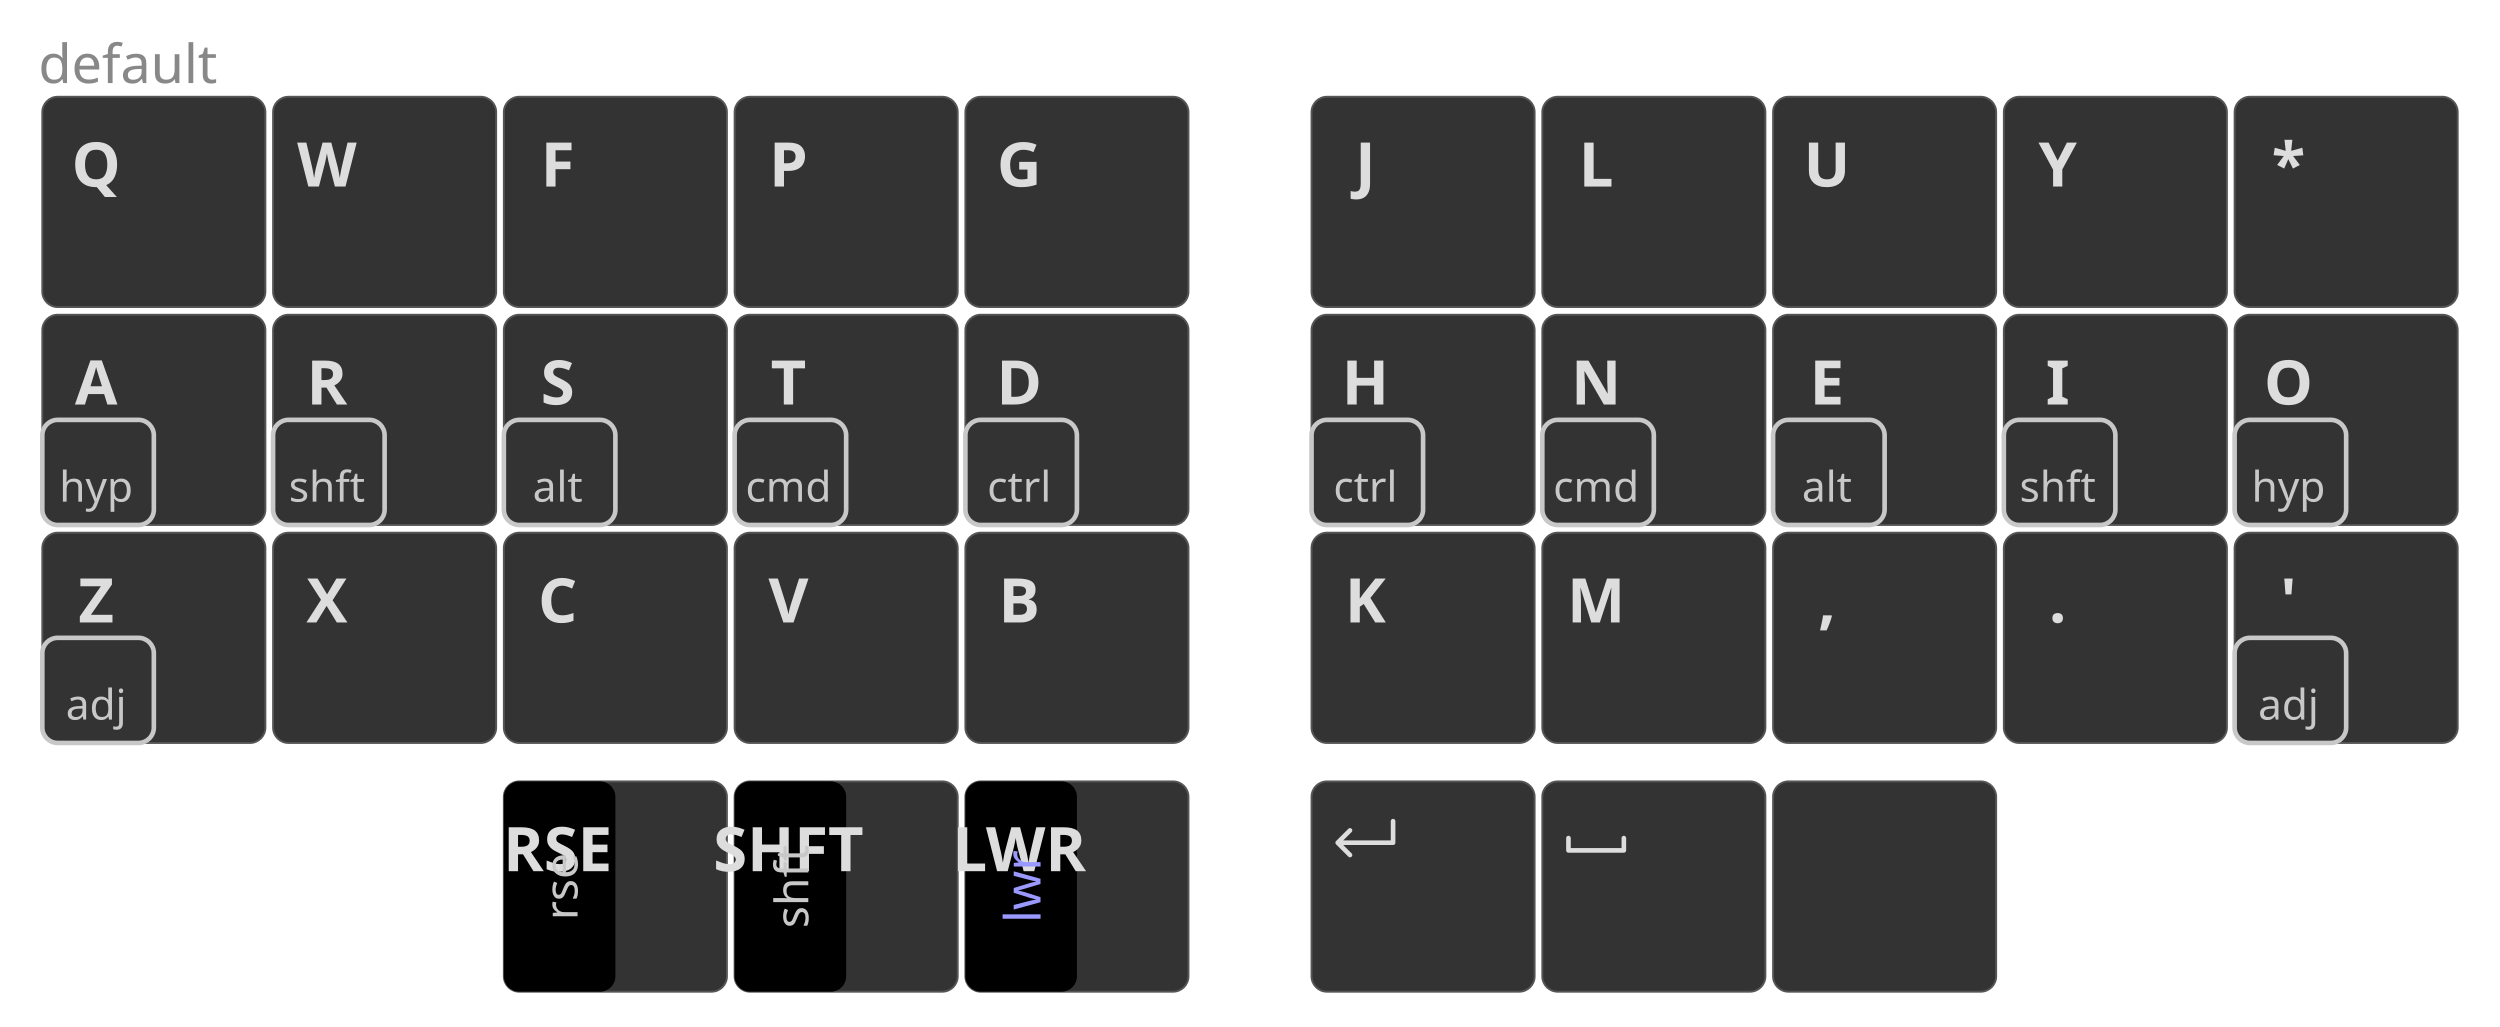
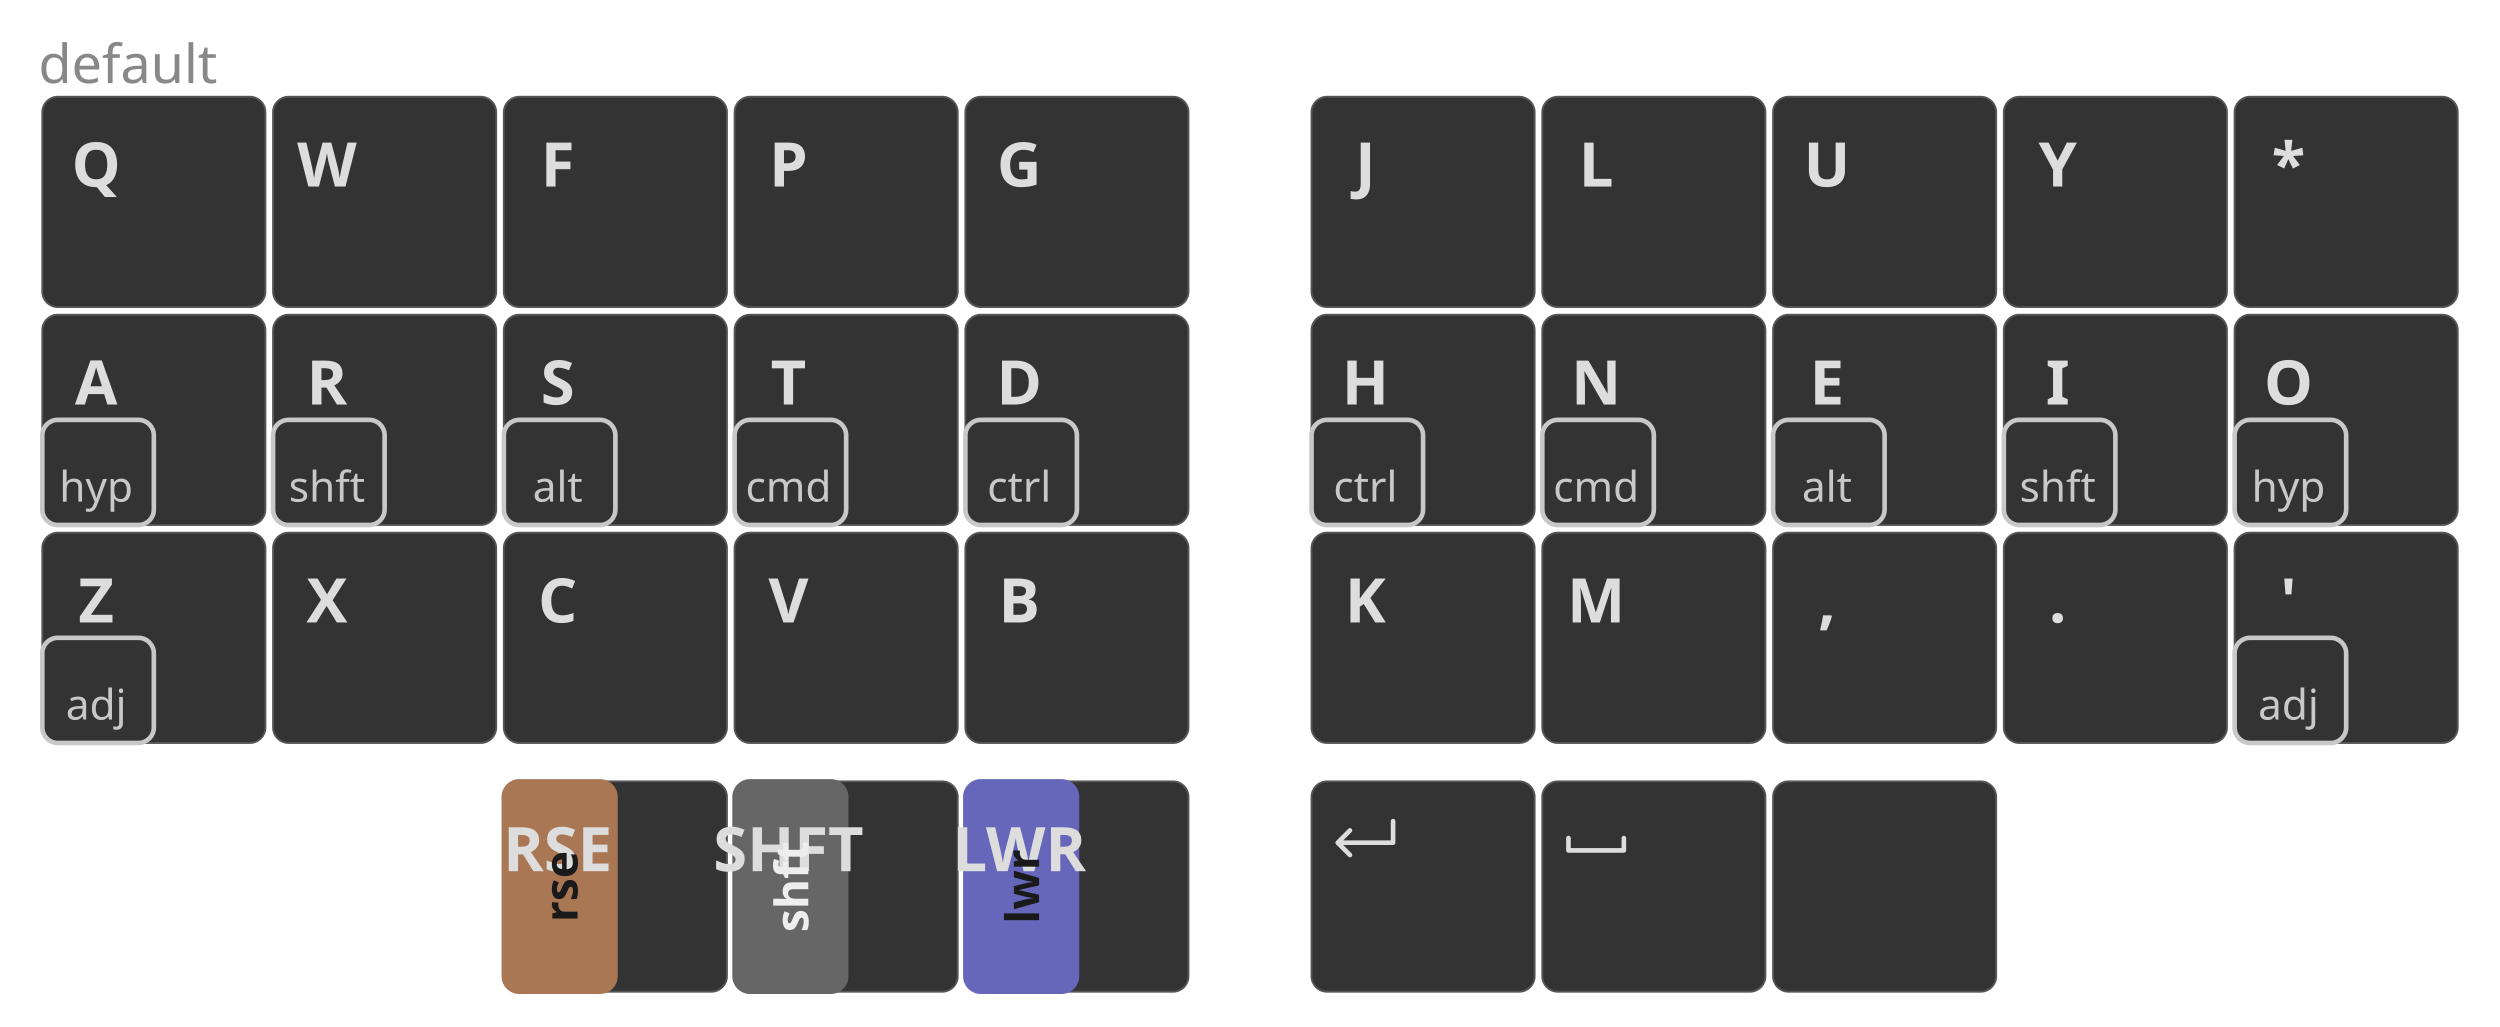
<svg xmlns="http://www.w3.org/2000/svg" class="keymap" width="650" height="267" viewBox="-10 -24 650.0 266.68">
  <style>svg.keymap { background: #1e1e2e; font-family: sans-serif; }
    rect.keycap { fill: #333333; stroke: #555555; stroke-width: 0.5px; }
    text { fill: #c8c8c8; text-anchor: middle; dominant-baseline: central; }
    text.base { font-size: 16px; font-weight: 600; fill: #dddddd; }
    text.hold { font-size: 11px; }
    text.sym { font-size: 13px; fill: #9999ff; }
    text.num { font-size: 13px; fill: #ee9944; }
    text.oneshot { font-size: 12px; font-weight: 600; }
    use.glyph { fill: none; stroke: #c8c8c8; stroke-width: 2.5px;
                stroke-linecap: round; stroke-linejoin: round; }
    use.glyph.base { stroke: #dddddd; stroke-width: 3px; }
    use.glyph.sym { stroke: #9999ff; }
    use.glyph.num { stroke: #ee9944; }
    rect.hold-box { stroke-width: 1.2px; }
    rect.hold-box.tap-preferred.mod { fill: none; stroke: #c8c8c8; }
    rect.hold-box.tap-preferred.sym { fill: none; stroke: #9999ff; }
    rect.hold-box.tap-preferred.nav { fill: none; stroke: #ee9944; }
    rect.hold-box.hold-preferred.mod { fill: #666666; stroke: #666666; }
    rect.hold-box.hold-preferred.sym { fill: #6666bb; stroke: #6666bb; }
    rect.hold-box.hold-preferred.nav { fill: #aa7755; stroke: #aa7755; }
    rect.hold-box.oneshot.mod { fill: #666666; stroke: #666666; }
    rect.hold-box.oneshot.sym { fill: #6666bb; stroke: #6666bb; }
    rect.hold-box.oneshot.nav { fill: #aa7755; stroke: #aa7755; }
    text.hold.hold-preferred.mod, text.oneshot.mod { fill: #eeeeee; font-weight: 700; }
    text.hold.hold-preferred.sym, text.oneshot.sym,
    text.hold.hold-preferred.nav, text.oneshot.nav { fill: #1a1a1a; font-weight: 700; }
    text.hold.tap-preferred { fill: #c8c8c8; }
    text.title { font-size: 14px; fill: #888888; text-anchor: start; }</style>
  <defs>
    <path id="glyph_backspace" class="symbol" transform="scale(0.4) translate(-24,-30)" d="M22,19l10,10 M22,29l10-10 M6,24l10,13h26v-26h-26z" />
    <path id="glyph_delete-word" class="symbol" transform="scale(0.4) translate(-24,-30)" d="M22,19l10,10 M22,29l10-10 M6,24l10,13h26v-26h-26z M6,17l-6,7,6,7" />
    <path id="glyph_return" class="symbol" transform="scale(0.4) translate(-24,-30)" d="M42,13V27H6 m8-8l-8,8l8,8" />
    <path id="glyph_space" class="symbol" transform="scale(0.4) translate(-24,-30)" d="M42,24V32H6V24" />
    <path id="glyph_escape" class="symbol" transform="scale(0.4) translate(-24,-30)" d="M24,24l-18-18 m0,10v-10h10 M24,6A18,18,0,1,1,6,24" />
    <path id="glyph_up" class="symbol" transform="scale(0.4) translate(-24,-30)" d="M24,42v-36 m-8,6l8-8l8,8" />
    <path id="glyph_down" class="symbol" transform="scale(0.4) translate(-24,-30)" d="M24,6v36 m-8,-6l8,8l8-8" />
    <path id="glyph_left" class="symbol" transform="scale(0.4) translate(-24,-30)" d="M42,24h-36 m6-8l-8,8l8,8" />
    <path id="glyph_right" class="symbol" transform="scale(0.4) translate(-24,-30)" d="M6,24h36 m-6-8l8,8l-8,8" />
    <path id="glyph_tab" class="symbol" transform="scale(0.4) translate(-24,-30)" d="M6,24h27 m-6-8l8,8l-8,8 M42,12V36" />
    <path id="glyph_btab" class="symbol" transform="scale(0.4) translate(-24,-30)" d="M42,24h-27 m6-8l-8,8l8,8 M6,12V36" />
    <path id="glyph_home" class="symbol" transform="scale(0.4) translate(-24,-30)" d="M42,42l-28-28 m0,10v-10h10 m8-8h-26v26" />
    <path id="glyph_end" class="symbol" transform="scale(0.4) translate(-24,-30)" d="M6,6l28,28 m0-10v10h-10 m-8,8h26v-26" />
    <path id="glyph_word-right" class="symbol" transform="scale(0.4) translate(-24,-30)" d="M8,13l10,11-10,11 M24,13l10,11-10,11" />
    <path id="glyph_word-left" class="symbol" transform="scale(0.4) translate(-24,-30)" d="M40,13l-10,11,10,11 M24,13l-10,11,10,11" />
    <path id="glyph_hist-fwd" class="symbol" transform="scale(0.4) translate(-24,-30)" d="M10,32A16,14,0,1,0,36,18 m-2,-8l2,8l-8,2" />
    <path id="glyph_hist-back" class="symbol" transform="scale(0.4) translate(-24,-30)" d="M38,32A16,14,0,1,1,12,18 m2,-8l-2,8l8,2" />
  </defs>
  <text class="title" x="0" y="-8">default</text>
  <g transform="translate(0.00,0.00)">
    <rect class="keycap" x="1.0" y="1.0" width="58.0" height="54.67" rx="4.0" ry="4.0" />
    <text class="base" x="15.0" y="18.134">Q</text>
  </g>
  <g transform="translate(60.00,0.00)">
    <rect class="keycap" x="1.0" y="1.0" width="58.0" height="54.67" rx="4.0" ry="4.0" />
    <text class="base" x="15.0" y="18.134">W</text>
  </g>
  <g transform="translate(120.00,0.00)">
    <rect class="keycap" x="1.0" y="1.0" width="58.0" height="54.67" rx="4.0" ry="4.0" />
    <text class="base" x="15.0" y="18.134">F</text>
  </g>
  <g transform="translate(180.00,0.00)">
    <rect class="keycap" x="1.0" y="1.0" width="58.0" height="54.67" rx="4.0" ry="4.0" />
    <text class="base" x="15.0" y="18.134">P</text>
  </g>
  <g transform="translate(240.00,0.00)">
    <rect class="keycap" x="1.0" y="1.0" width="58.0" height="54.67" rx="4.0" ry="4.0" />
    <text class="base" x="15.0" y="18.134">G</text>
  </g>
  <g transform="translate(330.00,0.00)">
    <rect class="keycap" x="1.0" y="1.0" width="58.0" height="54.67" rx="4.0" ry="4.0" />
    <text class="base" x="15.0" y="18.134">J</text>
  </g>
  <g transform="translate(390.00,0.00)">
    <rect class="keycap" x="1.0" y="1.0" width="58.0" height="54.67" rx="4.0" ry="4.0" />
    <text class="base" x="15.0" y="18.134">L</text>
  </g>
  <g transform="translate(450.00,0.00)">
    <rect class="keycap" x="1.0" y="1.0" width="58.0" height="54.67" rx="4.0" ry="4.0" />
    <text class="base" x="15.0" y="18.134">U</text>
  </g>
  <g transform="translate(510.00,0.00)">
    <rect class="keycap" x="1.0" y="1.0" width="58.0" height="54.67" rx="4.0" ry="4.0" />
    <text class="base" x="15.0" y="18.134">Y</text>
  </g>
  <g transform="translate(570.00,0.00)">
    <rect class="keycap" x="1.0" y="1.0" width="58.0" height="54.67" rx="4.0" ry="4.0" />
    <text class="base" x="15.0" y="18.134">*</text>
  </g>
  <g transform="translate(0.00,56.67)">
    <rect class="keycap" x="1.0" y="1.0" width="58.0" height="54.67" rx="4.0" ry="4.0" />
    <rect class="hold-box tap-preferred mod" x="1.0" y="28.335" width="29.0" height="27.335" rx="4.0" ry="4.0" />
    <text class="base" x="15.0" y="18.134">A</text>
    <text class="hold tap-preferred mod" x="15.0" y="45.336">hyp</text>
  </g>
  <g transform="translate(60.00,56.67)">
    <rect class="keycap" x="1.0" y="1.0" width="58.0" height="54.67" rx="4.0" ry="4.0" />
    <rect class="hold-box tap-preferred mod" x="1.0" y="28.335" width="29.0" height="27.335" rx="4.0" ry="4.0" />
    <text class="base" x="15.0" y="18.134">R</text>
    <text class="hold tap-preferred mod" x="15.0" y="45.336">shft</text>
  </g>
  <g transform="translate(120.00,56.67)">
    <rect class="keycap" x="1.0" y="1.0" width="58.0" height="54.67" rx="4.0" ry="4.0" />
    <rect class="hold-box tap-preferred mod" x="1.0" y="28.335" width="29.0" height="27.335" rx="4.0" ry="4.0" />
    <text class="base" x="15.0" y="18.134">S</text>
    <text class="hold tap-preferred mod" x="15.0" y="45.336">alt</text>
  </g>
  <g transform="translate(180.00,56.67)">
    <rect class="keycap" x="1.0" y="1.0" width="58.0" height="54.67" rx="4.0" ry="4.0" />
    <rect class="hold-box tap-preferred mod" x="1.0" y="28.335" width="29.0" height="27.335" rx="4.0" ry="4.0" />
    <text class="base" x="15.0" y="18.134">T</text>
    <text class="hold tap-preferred mod" x="15.0" y="45.336">cmd</text>
  </g>
  <g transform="translate(240.00,56.67)">
    <rect class="keycap" x="1.0" y="1.0" width="58.0" height="54.67" rx="4.0" ry="4.0" />
    <rect class="hold-box tap-preferred mod" x="1.0" y="28.335" width="29.0" height="27.335" rx="4.0" ry="4.0" />
    <text class="base" x="15.0" y="18.134">D</text>
    <text class="hold tap-preferred mod" x="15.0" y="45.336">ctrl</text>
  </g>
  <g transform="translate(330.00,56.67)">
    <rect class="keycap" x="1.0" y="1.0" width="58.0" height="54.67" rx="4.0" ry="4.0" />
    <rect class="hold-box tap-preferred mod" x="1.0" y="28.335" width="29.0" height="27.335" rx="4.0" ry="4.0" />
    <text class="base" x="15.0" y="18.134">H</text>
    <text class="hold tap-preferred mod" x="15.0" y="45.336">ctrl</text>
  </g>
  <g transform="translate(390.00,56.67)">
    <rect class="keycap" x="1.0" y="1.0" width="58.0" height="54.67" rx="4.0" ry="4.0" />
    <rect class="hold-box tap-preferred mod" x="1.0" y="28.335" width="29.0" height="27.335" rx="4.0" ry="4.0" />
    <text class="base" x="15.0" y="18.134">N</text>
    <text class="hold tap-preferred mod" x="15.0" y="45.336">cmd</text>
  </g>
  <g transform="translate(450.00,56.67)">
    <rect class="keycap" x="1.0" y="1.0" width="58.0" height="54.67" rx="4.0" ry="4.0" />
    <rect class="hold-box tap-preferred mod" x="1.0" y="28.335" width="29.0" height="27.335" rx="4.0" ry="4.0" />
    <text class="base" x="15.0" y="18.134">E</text>
    <text class="hold tap-preferred mod" x="15.0" y="45.336">alt</text>
  </g>
  <g transform="translate(510.00,56.67)">
    <rect class="keycap" x="1.0" y="1.0" width="58.0" height="54.67" rx="4.0" ry="4.0" />
    <rect class="hold-box tap-preferred mod" x="1.0" y="28.335" width="29.0" height="27.335" rx="4.0" ry="4.0" />
    <text class="base" x="15.0" y="18.134">I</text>
    <text class="hold tap-preferred mod" x="15.0" y="45.336">shft</text>
  </g>
  <g transform="translate(570.00,56.67)">
    <rect class="keycap" x="1.0" y="1.0" width="58.0" height="54.67" rx="4.0" ry="4.0" />
    <rect class="hold-box tap-preferred mod" x="1.0" y="28.335" width="29.0" height="27.335" rx="4.0" ry="4.0" />
    <text class="base" x="15.0" y="18.134">O</text>
    <text class="hold tap-preferred mod" x="15.0" y="45.336">hyp</text>
  </g>
  <g transform="translate(0.00,113.34)">
    <rect class="keycap" x="1.0" y="1.0" width="58.0" height="54.67" rx="4.0" ry="4.0" />
    <rect class="hold-box tap-preferred mod" x="1.0" y="28.335" width="29.0" height="27.335" rx="4.0" ry="4.0" />
    <text class="base" x="15.0" y="18.134">Z</text>
    <text class="hold tap-preferred mod" x="15.0" y="45.336">adj</text>
  </g>
  <g transform="translate(60.00,113.34)">
    <rect class="keycap" x="1.0" y="1.0" width="58.0" height="54.67" rx="4.0" ry="4.0" />
    <text class="base" x="15.0" y="18.134">X</text>
  </g>
  <g transform="translate(120.00,113.34)">
    <rect class="keycap" x="1.0" y="1.0" width="58.0" height="54.67" rx="4.0" ry="4.0" />
    <text class="base" x="15.0" y="18.134">C</text>
  </g>
  <g transform="translate(180.00,113.34)">
    <rect class="keycap" x="1.0" y="1.0" width="58.0" height="54.67" rx="4.0" ry="4.0" />
    <text class="base" x="15.0" y="18.134">V</text>
  </g>
  <g transform="translate(240.00,113.34)">
    <rect class="keycap" x="1.0" y="1.0" width="58.0" height="54.67" rx="4.0" ry="4.0" />
    <text class="base" x="15.0" y="18.134">B</text>
  </g>
  <g transform="translate(330.00,113.34)">
    <rect class="keycap" x="1.0" y="1.0" width="58.0" height="54.67" rx="4.0" ry="4.0" />
    <text class="base" x="15.0" y="18.134">K</text>
  </g>
  <g transform="translate(390.00,113.34)">
    <rect class="keycap" x="1.0" y="1.0" width="58.0" height="54.67" rx="4.0" ry="4.0" />
    <text class="base" x="15.0" y="18.134">M</text>
  </g>
  <g transform="translate(450.00,113.34)">
    <rect class="keycap" x="1.0" y="1.0" width="58.0" height="54.67" rx="4.0" ry="4.0" />
    <text class="base" x="15.0" y="18.134">,</text>
  </g>
  <g transform="translate(510.00,113.34)">
    <rect class="keycap" x="1.0" y="1.0" width="58.0" height="54.67" rx="4.0" ry="4.0" />
    <text class="base" x="15.0" y="18.134">.</text>
  </g>
  <g transform="translate(570.00,113.34)">
    <rect class="keycap" x="1.0" y="1.0" width="58.0" height="54.67" rx="4.0" ry="4.0" />
    <rect class="hold-box tap-preferred mod" x="1.0" y="28.335" width="29.0" height="27.335" rx="4.0" ry="4.0" />
    <text class="base" x="15.0" y="18.134">'</text>
    <text class="hold tap-preferred mod" x="15.0" y="45.336">adj</text>
  </g>
  <g transform="translate(120.00,178.01)">
    <rect class="keycap" x="1.0" y="1.0" width="58.0" height="54.67" rx="4.0" ry="4.0" />
-     <rect class="hold-box sticky nav" x="1.0" y="1.0" width="29.0" height="54.67" rx="4.0" ry="4.0" />
+     <rect class="hold-box oneshot nav" x="1.0" y="1.0" width="29.0" height="54.67" rx="4.0" ry="4.0" />
    <text class="base" x="15.0" y="18.134">RSE</text>
-     <text class="sticky nav" transform="translate(15.5,28.335) rotate(-90)">rse</text>
+     <text class="oneshot nav" transform="translate(15.5,28.335) rotate(-90)">rse</text>
  </g>
  <g transform="translate(180.00,178.01)">
    <rect class="keycap" x="1.0" y="1.0" width="58.0" height="54.67" rx="4.0" ry="4.0" />
-     <rect class="hold-box sticky mod" x="1.0" y="1.0" width="29.0" height="54.67" rx="4.0" ry="4.0" />
+     <rect class="hold-box oneshot mod" x="1.0" y="1.0" width="29.0" height="54.67" rx="4.0" ry="4.0" />
    <text class="base" x="15.0" y="18.134">SHFT</text>
-     <text class="sticky mod" transform="translate(15.5,28.335) rotate(-90)">shft</text>
+     <text class="oneshot mod" transform="translate(15.5,28.335) rotate(-90)">shft</text>
  </g>
  <g transform="translate(240.00,178.01)">
    <rect class="keycap" x="1.0" y="1.0" width="58.0" height="54.67" rx="4.0" ry="4.0" />
-     <rect class="hold-box sticky sym" x="1.0" y="1.0" width="29.0" height="54.67" rx="4.0" ry="4.0" />
+     <rect class="hold-box oneshot sym" x="1.0" y="1.0" width="29.0" height="54.67" rx="4.0" ry="4.0" />
    <text class="base" x="15.0" y="18.134">LWR</text>
-     <text class="sticky sym" transform="translate(15.5,28.335) rotate(-90)">lwr</text>
+     <text class="oneshot sym" transform="translate(15.5,28.335) rotate(-90)">lwr</text>
  </g>
  <g transform="translate(330.00,178.01)">
    <rect class="keycap" x="1.0" y="1.0" width="58.0" height="54.67" rx="4.0" ry="4.0" />
    <use class="glyph base" href="#glyph_return" x="15.0" y="18.134" />
  </g>
  <g transform="translate(390.00,178.01)">
    <rect class="keycap" x="1.0" y="1.0" width="58.0" height="54.67" rx="4.0" ry="4.0" />
    <use class="glyph base" href="#glyph_space" x="15.0" y="18.134" />
  </g>
  <g transform="translate(450.00,178.01)">
    <rect class="keycap" x="1.0" y="1.0" width="58.0" height="54.67" rx="4.0" ry="4.0" />
  </g>
</svg>
